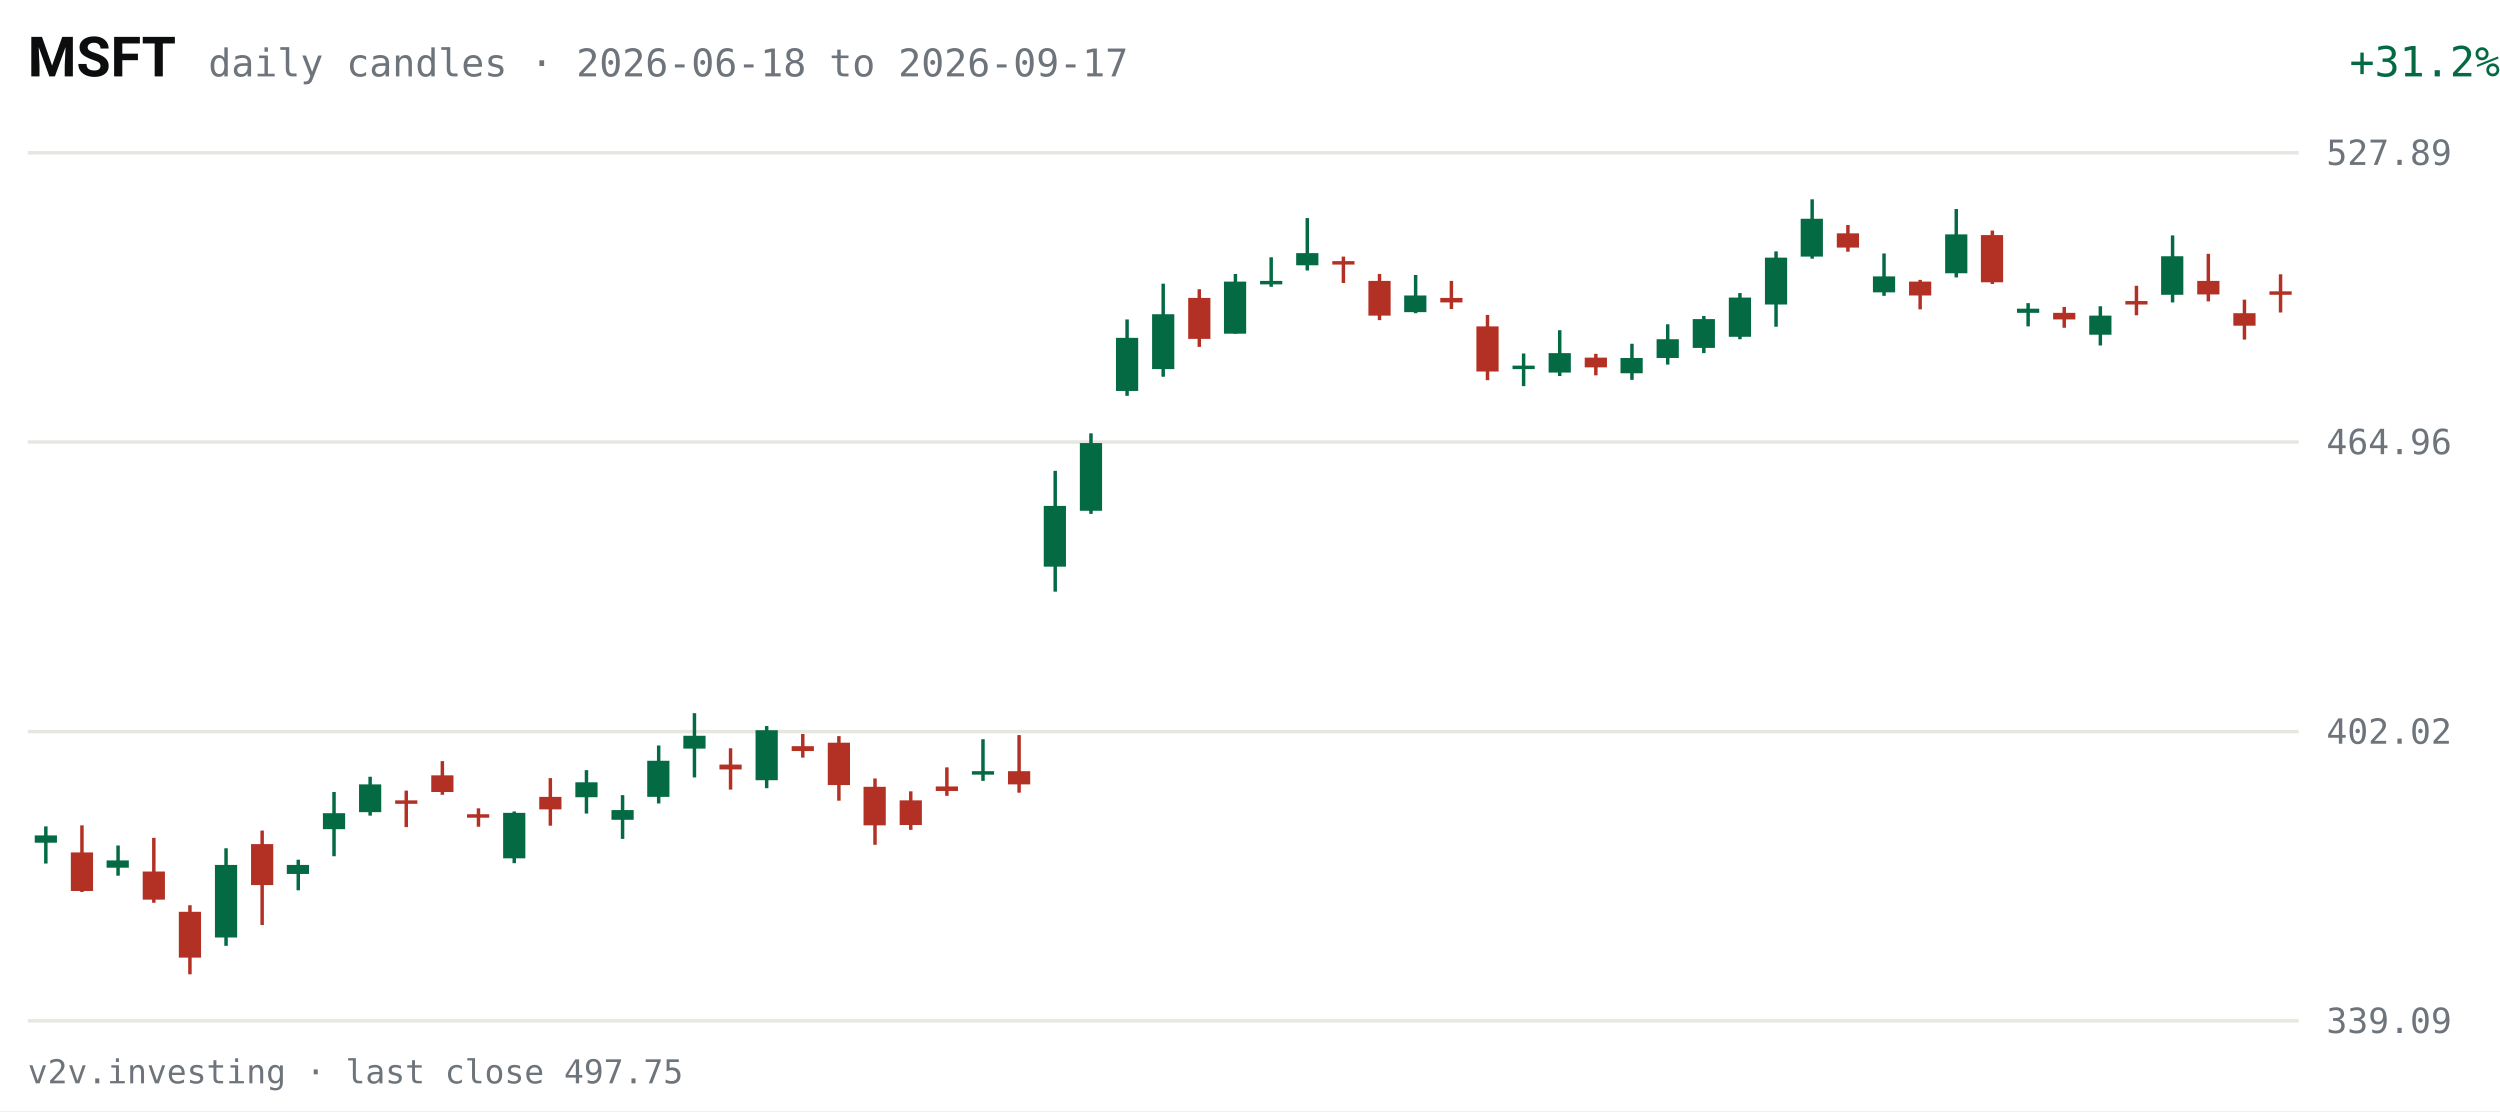
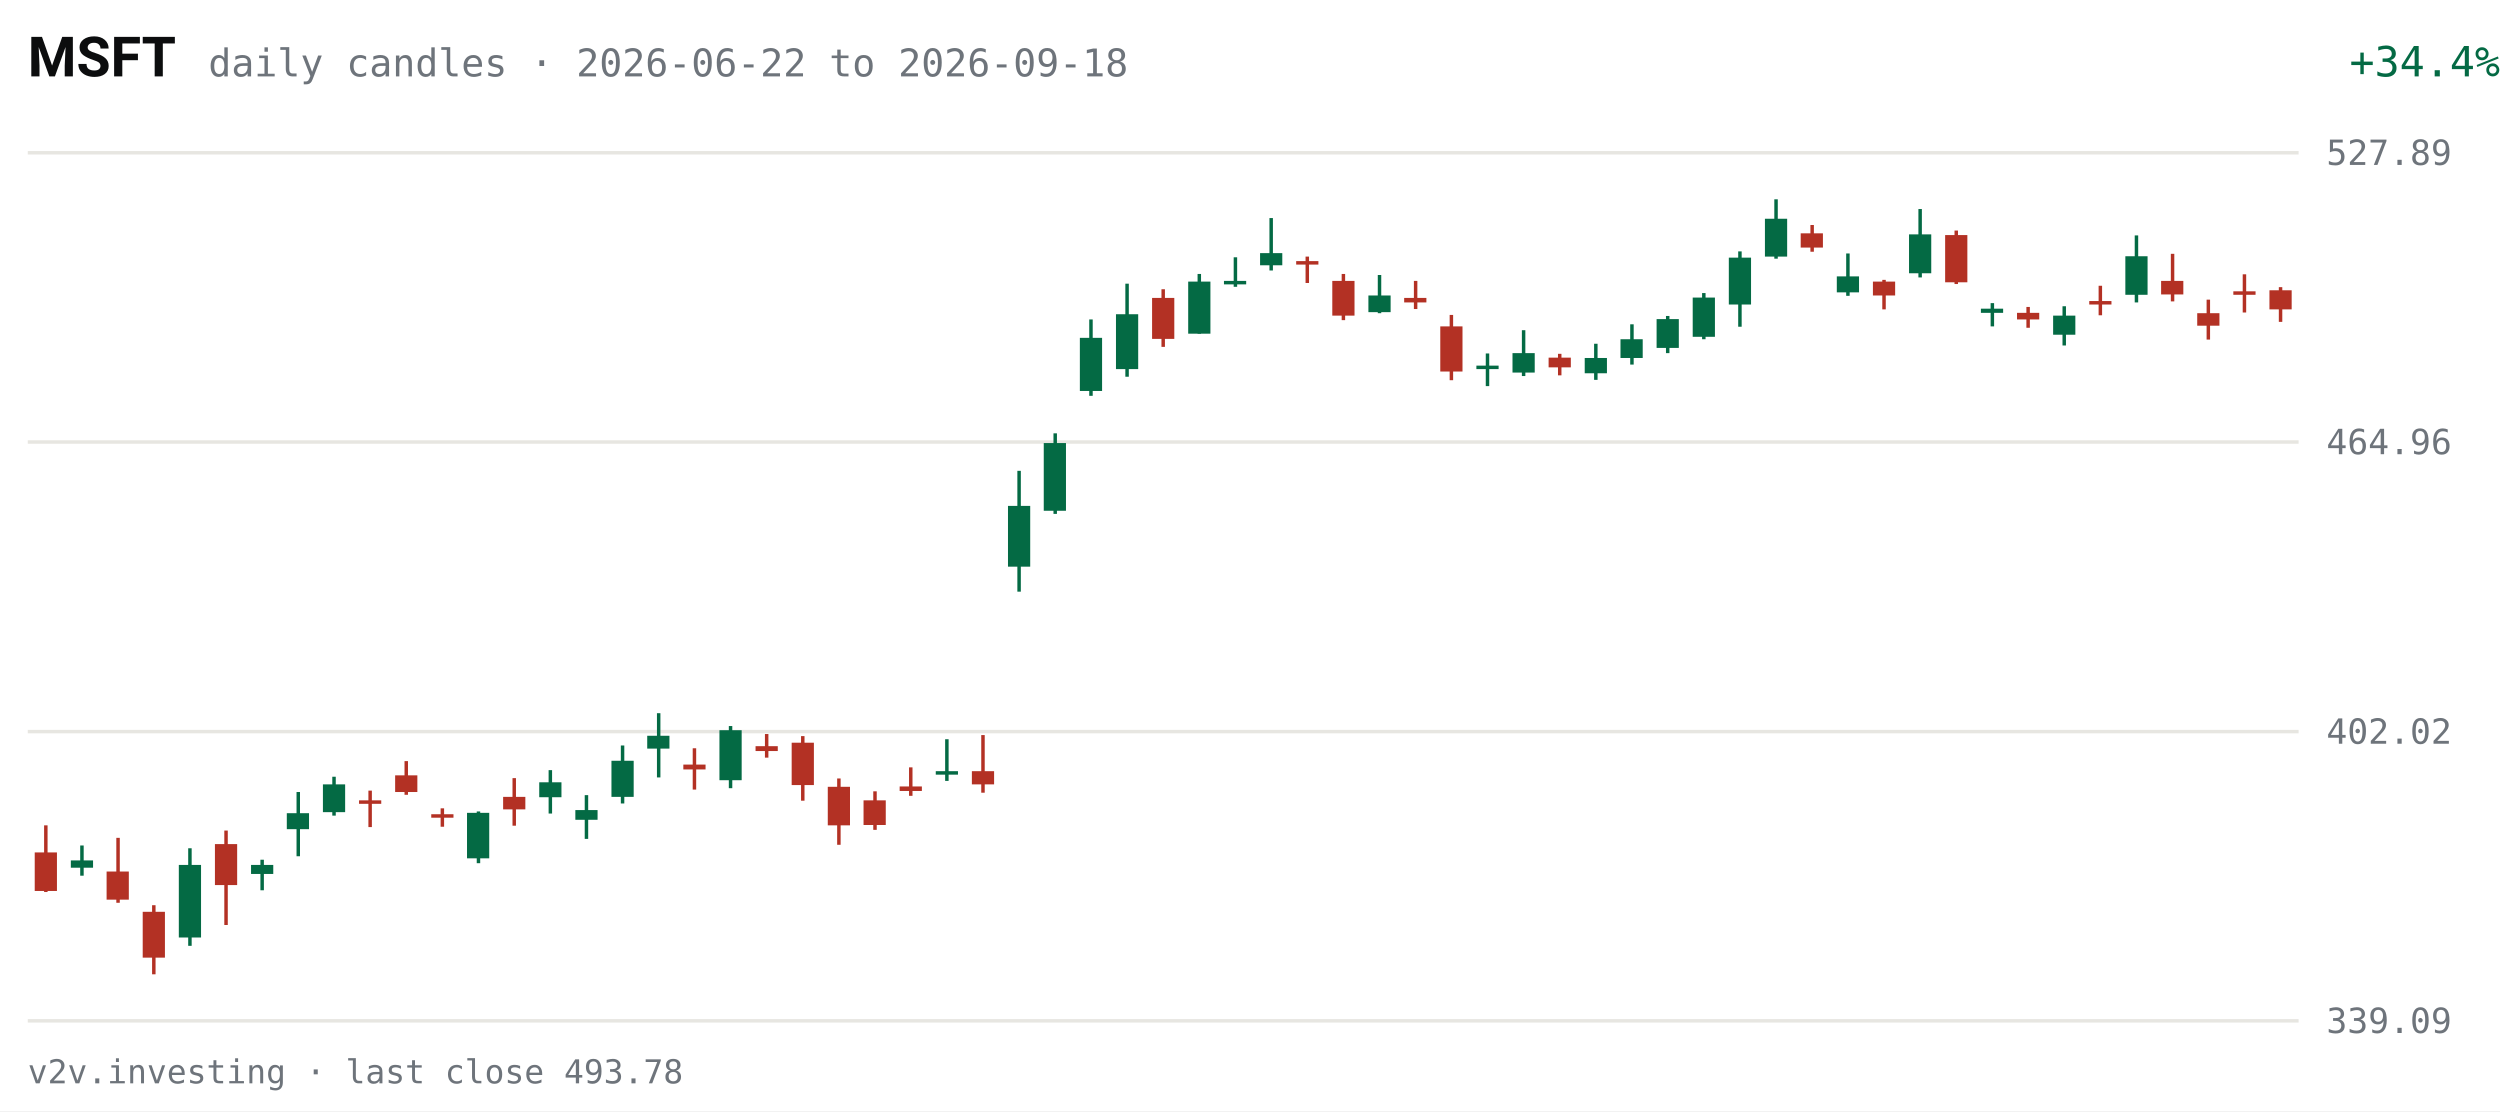
<svg xmlns="http://www.w3.org/2000/svg" viewBox="0 0 720 320" width="720" height="320" role="img" aria-label="MSFT daily candles, last 63 sessions">
  <rect width="720" height="320" fill="#FFFFFF" />
  <text x="8" y="22" fill="#0C0D0E" font-size="16" font-weight="600" font-family="system-ui,-apple-system,Segoe UI,Roboto,sans-serif">MSFT</text>
-   <text x="60" y="22" fill="#6E747B" font-size="11" font-family="ui-monospace,SFMono-Regular,Menlo,Consolas,monospace">daily candles · 2026-06-18 to 2026-09-17</text>
-   <text x="670" y="22" fill="#046A44" font-size="12" text-anchor="end" font-family="ui-monospace,SFMono-Regular,Menlo,Consolas,monospace" transform="translate(50,0)">+31.2%</text>
+   <text x="60" y="22" fill="#6E747B" font-size="11" font-family="ui-monospace,SFMono-Regular,Menlo,Consolas,monospace">daily candles · 2026-06-22 to 2026-09-18</text>
+   <text x="670" y="22" fill="#046A44" font-size="12" text-anchor="end" font-family="ui-monospace,SFMono-Regular,Menlo,Consolas,monospace" transform="translate(50,0)">+34.4%</text>
  <g font-family="ui-monospace,SFMono-Regular,Menlo,Consolas,monospace">
    <line x1="8" y1="294.0" x2="662" y2="294.0" stroke="#E7E6E1" stroke-width="1" />
    <text x="670" y="297.5" fill="#6E747B" font-size="10">339.09</text>
    <line x1="8" y1="210.7" x2="662" y2="210.7" stroke="#E7E6E1" stroke-width="1" />
    <text x="670" y="214.2" fill="#6E747B" font-size="10">402.02</text>
    <line x1="8" y1="127.3" x2="662" y2="127.3" stroke="#E7E6E1" stroke-width="1" />
    <text x="670" y="130.8" fill="#6E747B" font-size="10">464.96</text>
    <line x1="8" y1="44.0" x2="662" y2="44.0" stroke="#E7E6E1" stroke-width="1" />
    <text x="670" y="47.5" fill="#6E747B" font-size="10">527.89</text>
-     <line x1="13.2" y1="238.0" x2="13.2" y2="248.7" stroke="#046A44" stroke-width="1" />
-     <rect x="10.0" y="240.6" width="6.4" height="2.1" fill="#046A44" />
-     <line x1="23.6" y1="237.7" x2="23.6" y2="256.9" stroke="#B33124" stroke-width="1" />
-     <rect x="20.4" y="245.5" width="6.4" height="11.1" fill="#B33124" />
-     <line x1="34.0" y1="243.5" x2="34.0" y2="252.2" stroke="#046A44" stroke-width="1" />
-     <rect x="30.7" y="247.8" width="6.4" height="2.1" fill="#046A44" />
-     <line x1="44.3" y1="241.3" x2="44.3" y2="260.0" stroke="#B33124" stroke-width="1" />
-     <rect x="41.1" y="251.0" width="6.4" height="8.1" fill="#B33124" />
-     <line x1="54.7" y1="260.7" x2="54.7" y2="280.6" stroke="#B33124" stroke-width="1" />
-     <rect x="51.5" y="262.6" width="6.4" height="13.2" fill="#B33124" />
-     <line x1="65.1" y1="244.3" x2="65.1" y2="272.4" stroke="#046A44" stroke-width="1" />
-     <rect x="61.9" y="249.1" width="6.4" height="20.9" fill="#046A44" />
-     <line x1="75.5" y1="239.2" x2="75.5" y2="266.4" stroke="#B33124" stroke-width="1" />
-     <rect x="72.3" y="243.1" width="6.4" height="11.8" fill="#B33124" />
-     <line x1="85.9" y1="247.6" x2="85.9" y2="256.4" stroke="#046A44" stroke-width="1" />
-     <rect x="82.6" y="249.1" width="6.4" height="2.6" fill="#046A44" />
-     <line x1="96.2" y1="228.1" x2="96.2" y2="246.6" stroke="#046A44" stroke-width="1" />
-     <rect x="93.0" y="234.2" width="6.4" height="4.6" fill="#046A44" />
-     <line x1="106.6" y1="223.7" x2="106.6" y2="234.9" stroke="#046A44" stroke-width="1" />
-     <rect x="103.4" y="225.9" width="6.4" height="8.0" fill="#046A44" />
-     <line x1="117.0" y1="227.7" x2="117.0" y2="238.2" stroke="#B33124" stroke-width="1" />
-     <rect x="113.8" y="230.5" width="6.4" height="1.0" fill="#B33124" />
-     <line x1="127.4" y1="219.2" x2="127.4" y2="228.9" stroke="#B33124" stroke-width="1" />
-     <rect x="124.2" y="223.3" width="6.4" height="4.8" fill="#B33124" />
-     <line x1="137.8" y1="232.8" x2="137.8" y2="238.1" stroke="#B33124" stroke-width="1" />
-     <rect x="134.5" y="234.5" width="6.4" height="1.0" fill="#B33124" />
-     <line x1="148.1" y1="233.7" x2="148.1" y2="248.6" stroke="#046A44" stroke-width="1" />
-     <rect x="144.9" y="234.1" width="6.4" height="13.1" fill="#046A44" />
-     <line x1="158.5" y1="224.1" x2="158.5" y2="237.8" stroke="#B33124" stroke-width="1" />
-     <rect x="155.3" y="229.5" width="6.4" height="3.6" fill="#B33124" />
-     <line x1="168.9" y1="221.8" x2="168.9" y2="234.3" stroke="#046A44" stroke-width="1" />
-     <rect x="165.7" y="225.3" width="6.4" height="4.3" fill="#046A44" />
-     <line x1="179.3" y1="229.0" x2="179.3" y2="241.6" stroke="#046A44" stroke-width="1" />
-     <rect x="176.1" y="233.3" width="6.4" height="2.8" fill="#046A44" />
-     <line x1="189.7" y1="214.7" x2="189.7" y2="231.4" stroke="#046A44" stroke-width="1" />
-     <rect x="186.4" y="219.1" width="6.4" height="10.4" fill="#046A44" />
-     <line x1="200.0" y1="205.4" x2="200.0" y2="223.9" stroke="#046A44" stroke-width="1" />
-     <rect x="196.8" y="211.9" width="6.4" height="3.7" fill="#046A44" />
-     <line x1="210.4" y1="215.5" x2="210.4" y2="227.4" stroke="#B33124" stroke-width="1" />
-     <rect x="207.2" y="220.2" width="6.4" height="1.4" fill="#B33124" />
-     <line x1="220.8" y1="209.1" x2="220.8" y2="227.0" stroke="#046A44" stroke-width="1" />
-     <rect x="217.6" y="210.3" width="6.4" height="14.4" fill="#046A44" />
-     <line x1="231.2" y1="211.4" x2="231.2" y2="218.2" stroke="#B33124" stroke-width="1" />
-     <rect x="228.0" y="214.9" width="6.4" height="1.4" fill="#B33124" />
-     <line x1="241.6" y1="212.0" x2="241.6" y2="230.6" stroke="#B33124" stroke-width="1" />
-     <rect x="238.4" y="213.9" width="6.4" height="12.2" fill="#B33124" />
-     <line x1="252.0" y1="224.2" x2="252.0" y2="243.3" stroke="#B33124" stroke-width="1" />
-     <rect x="248.7" y="226.6" width="6.4" height="11.1" fill="#B33124" />
-     <line x1="262.3" y1="227.9" x2="262.3" y2="239.0" stroke="#B33124" stroke-width="1" />
-     <rect x="259.1" y="230.5" width="6.4" height="7.1" fill="#B33124" />
-     <line x1="272.7" y1="221.0" x2="272.7" y2="229.2" stroke="#B33124" stroke-width="1" />
-     <rect x="269.5" y="226.5" width="6.4" height="1.3" fill="#B33124" />
-     <line x1="283.1" y1="212.9" x2="283.1" y2="224.9" stroke="#046A44" stroke-width="1" />
-     <rect x="279.9" y="222.1" width="6.4" height="1.0" fill="#046A44" />
-     <line x1="293.5" y1="211.7" x2="293.5" y2="228.3" stroke="#B33124" stroke-width="1" />
-     <rect x="290.3" y="222.1" width="6.4" height="3.8" fill="#B33124" />
-     <line x1="303.9" y1="135.6" x2="303.9" y2="170.4" stroke="#046A44" stroke-width="1" />
-     <rect x="300.6" y="145.7" width="6.4" height="17.5" fill="#046A44" />
-     <line x1="314.2" y1="124.8" x2="314.2" y2="148.0" stroke="#046A44" stroke-width="1" />
-     <rect x="311.0" y="127.6" width="6.4" height="19.5" fill="#046A44" />
-     <line x1="324.6" y1="92.0" x2="324.6" y2="114.0" stroke="#046A44" stroke-width="1" />
-     <rect x="321.4" y="97.3" width="6.4" height="15.3" fill="#046A44" />
-     <line x1="335.0" y1="81.7" x2="335.0" y2="108.5" stroke="#046A44" stroke-width="1" />
-     <rect x="331.8" y="90.5" width="6.4" height="15.8" fill="#046A44" />
-     <line x1="345.4" y1="83.3" x2="345.4" y2="99.9" stroke="#B33124" stroke-width="1" />
-     <rect x="342.2" y="85.8" width="6.4" height="11.8" fill="#B33124" />
-     <line x1="355.8" y1="78.9" x2="355.8" y2="96.1" stroke="#046A44" stroke-width="1" />
-     <rect x="352.5" y="81.1" width="6.4" height="15.0" fill="#046A44" />
-     <line x1="366.1" y1="74.1" x2="366.1" y2="82.6" stroke="#046A44" stroke-width="1" />
-     <rect x="362.9" y="80.9" width="6.4" height="1.0" fill="#046A44" />
-     <line x1="376.5" y1="62.8" x2="376.5" y2="77.9" stroke="#046A44" stroke-width="1" />
-     <rect x="373.3" y="72.9" width="6.4" height="3.5" fill="#046A44" />
-     <line x1="386.9" y1="73.9" x2="386.9" y2="81.5" stroke="#B33124" stroke-width="1" />
-     <rect x="383.7" y="75.2" width="6.4" height="1.0" fill="#B33124" />
-     <line x1="397.3" y1="78.9" x2="397.3" y2="92.2" stroke="#B33124" stroke-width="1" />
-     <rect x="394.1" y="80.9" width="6.4" height="10.0" fill="#B33124" />
-     <line x1="407.7" y1="79.2" x2="407.7" y2="90.2" stroke="#046A44" stroke-width="1" />
-     <rect x="404.4" y="85.1" width="6.4" height="4.8" fill="#046A44" />
-     <line x1="418.0" y1="80.9" x2="418.0" y2="89.0" stroke="#B33124" stroke-width="1" />
-     <rect x="414.8" y="85.8" width="6.4" height="1.3" fill="#B33124" />
-     <line x1="428.4" y1="90.7" x2="428.4" y2="109.5" stroke="#B33124" stroke-width="1" />
-     <rect x="425.2" y="94.0" width="6.4" height="13.0" fill="#B33124" />
-     <line x1="438.8" y1="101.8" x2="438.8" y2="111.2" stroke="#046A44" stroke-width="1" />
-     <rect x="435.6" y="105.3" width="6.4" height="1.0" fill="#046A44" />
-     <line x1="449.2" y1="95.1" x2="449.2" y2="108.3" stroke="#046A44" stroke-width="1" />
-     <rect x="446.0" y="101.7" width="6.4" height="5.6" fill="#046A44" />
-     <line x1="459.6" y1="101.9" x2="459.6" y2="108.1" stroke="#B33124" stroke-width="1" />
-     <rect x="456.4" y="103.0" width="6.4" height="2.8" fill="#B33124" />
-     <line x1="470.0" y1="99.0" x2="470.0" y2="109.4" stroke="#046A44" stroke-width="1" />
-     <rect x="466.7" y="103.1" width="6.4" height="4.4" fill="#046A44" />
-     <line x1="480.3" y1="93.4" x2="480.3" y2="105.0" stroke="#046A44" stroke-width="1" />
-     <rect x="477.1" y="97.7" width="6.4" height="5.4" fill="#046A44" />
-     <line x1="490.7" y1="91.0" x2="490.7" y2="101.7" stroke="#046A44" stroke-width="1" />
-     <rect x="487.5" y="91.9" width="6.4" height="8.3" fill="#046A44" />
-     <line x1="501.1" y1="84.4" x2="501.1" y2="97.7" stroke="#046A44" stroke-width="1" />
-     <rect x="497.9" y="85.7" width="6.4" height="11.3" fill="#046A44" />
-     <line x1="511.5" y1="72.4" x2="511.5" y2="94.1" stroke="#046A44" stroke-width="1" />
-     <rect x="508.3" y="74.2" width="6.4" height="13.5" fill="#046A44" />
-     <line x1="521.9" y1="57.4" x2="521.9" y2="74.5" stroke="#046A44" stroke-width="1" />
-     <rect x="518.6" y="63.0" width="6.4" height="10.9" fill="#046A44" />
-     <line x1="532.2" y1="64.8" x2="532.2" y2="72.5" stroke="#B33124" stroke-width="1" />
-     <rect x="529.0" y="67.2" width="6.4" height="4.1" fill="#B33124" />
-     <line x1="542.6" y1="73.0" x2="542.6" y2="85.2" stroke="#046A44" stroke-width="1" />
-     <rect x="539.4" y="79.6" width="6.4" height="4.6" fill="#046A44" />
-     <line x1="553.0" y1="80.6" x2="553.0" y2="89.1" stroke="#B33124" stroke-width="1" />
-     <rect x="549.8" y="81.1" width="6.4" height="4.0" fill="#B33124" />
-     <line x1="563.4" y1="60.2" x2="563.4" y2="79.9" stroke="#046A44" stroke-width="1" />
-     <rect x="560.2" y="67.5" width="6.4" height="11.2" fill="#046A44" />
-     <line x1="573.8" y1="66.4" x2="573.8" y2="81.8" stroke="#B33124" stroke-width="1" />
-     <rect x="570.5" y="67.7" width="6.4" height="13.6" fill="#B33124" />
-     <line x1="584.1" y1="87.3" x2="584.1" y2="94.0" stroke="#046A44" stroke-width="1" />
-     <rect x="580.9" y="88.9" width="6.4" height="1.2" fill="#046A44" />
-     <line x1="594.5" y1="88.4" x2="594.5" y2="94.4" stroke="#B33124" stroke-width="1" />
-     <rect x="591.3" y="90.1" width="6.4" height="1.9" fill="#B33124" />
-     <line x1="604.9" y1="88.2" x2="604.9" y2="99.5" stroke="#046A44" stroke-width="1" />
-     <rect x="601.7" y="90.9" width="6.4" height="5.5" fill="#046A44" />
-     <line x1="615.3" y1="82.3" x2="615.3" y2="90.8" stroke="#B33124" stroke-width="1" />
-     <rect x="612.1" y="86.7" width="6.4" height="1.0" fill="#B33124" />
-     <line x1="625.7" y1="67.8" x2="625.7" y2="87.1" stroke="#046A44" stroke-width="1" />
-     <rect x="622.4" y="73.8" width="6.4" height="11.1" fill="#046A44" />
-     <line x1="636.0" y1="73.1" x2="636.0" y2="86.8" stroke="#B33124" stroke-width="1" />
-     <rect x="632.8" y="80.9" width="6.4" height="3.9" fill="#B33124" />
-     <line x1="646.4" y1="86.3" x2="646.4" y2="97.8" stroke="#B33124" stroke-width="1" />
-     <rect x="643.2" y="90.2" width="6.4" height="3.6" fill="#B33124" />
-     <line x1="656.8" y1="79.0" x2="656.8" y2="90.0" stroke="#B33124" stroke-width="1" />
-     <rect x="653.6" y="83.9" width="6.4" height="1.0" fill="#B33124" />
+     <line x1="13.2" y1="237.7" x2="13.2" y2="256.9" stroke="#B33124" stroke-width="1" />
+     <rect x="10.0" y="245.5" width="6.4" height="11.1" fill="#B33124" />
+     <line x1="23.6" y1="243.5" x2="23.6" y2="252.2" stroke="#046A44" stroke-width="1" />
+     <rect x="20.4" y="247.8" width="6.4" height="2.1" fill="#046A44" />
+     <line x1="34.0" y1="241.3" x2="34.0" y2="260.0" stroke="#B33124" stroke-width="1" />
+     <rect x="30.7" y="251.0" width="6.4" height="8.1" fill="#B33124" />
+     <line x1="44.3" y1="260.7" x2="44.3" y2="280.6" stroke="#B33124" stroke-width="1" />
+     <rect x="41.1" y="262.6" width="6.4" height="13.2" fill="#B33124" />
+     <line x1="54.7" y1="244.3" x2="54.7" y2="272.4" stroke="#046A44" stroke-width="1" />
+     <rect x="51.5" y="249.1" width="6.4" height="20.9" fill="#046A44" />
+     <line x1="65.1" y1="239.2" x2="65.1" y2="266.4" stroke="#B33124" stroke-width="1" />
+     <rect x="61.9" y="243.1" width="6.4" height="11.8" fill="#B33124" />
+     <line x1="75.5" y1="247.6" x2="75.5" y2="256.4" stroke="#046A44" stroke-width="1" />
+     <rect x="72.3" y="249.1" width="6.4" height="2.6" fill="#046A44" />
+     <line x1="85.9" y1="228.1" x2="85.9" y2="246.6" stroke="#046A44" stroke-width="1" />
+     <rect x="82.6" y="234.2" width="6.4" height="4.6" fill="#046A44" />
+     <line x1="96.2" y1="223.7" x2="96.2" y2="234.9" stroke="#046A44" stroke-width="1" />
+     <rect x="93.0" y="225.9" width="6.4" height="8.0" fill="#046A44" />
+     <line x1="106.6" y1="227.7" x2="106.6" y2="238.2" stroke="#B33124" stroke-width="1" />
+     <rect x="103.4" y="230.5" width="6.4" height="1.0" fill="#B33124" />
+     <line x1="117.0" y1="219.2" x2="117.0" y2="228.9" stroke="#B33124" stroke-width="1" />
+     <rect x="113.8" y="223.3" width="6.4" height="4.8" fill="#B33124" />
+     <line x1="127.4" y1="232.8" x2="127.4" y2="238.1" stroke="#B33124" stroke-width="1" />
+     <rect x="124.2" y="234.5" width="6.4" height="1.0" fill="#B33124" />
+     <line x1="137.8" y1="233.7" x2="137.8" y2="248.6" stroke="#046A44" stroke-width="1" />
+     <rect x="134.5" y="234.1" width="6.4" height="13.1" fill="#046A44" />
+     <line x1="148.1" y1="224.1" x2="148.1" y2="237.8" stroke="#B33124" stroke-width="1" />
+     <rect x="144.9" y="229.5" width="6.4" height="3.6" fill="#B33124" />
+     <line x1="158.5" y1="221.8" x2="158.5" y2="234.3" stroke="#046A44" stroke-width="1" />
+     <rect x="155.3" y="225.3" width="6.4" height="4.3" fill="#046A44" />
+     <line x1="168.9" y1="229.0" x2="168.9" y2="241.6" stroke="#046A44" stroke-width="1" />
+     <rect x="165.7" y="233.3" width="6.4" height="2.8" fill="#046A44" />
+     <line x1="179.3" y1="214.7" x2="179.3" y2="231.4" stroke="#046A44" stroke-width="1" />
+     <rect x="176.1" y="219.1" width="6.4" height="10.4" fill="#046A44" />
+     <line x1="189.7" y1="205.4" x2="189.7" y2="223.9" stroke="#046A44" stroke-width="1" />
+     <rect x="186.4" y="211.9" width="6.4" height="3.7" fill="#046A44" />
+     <line x1="200.0" y1="215.5" x2="200.0" y2="227.4" stroke="#B33124" stroke-width="1" />
+     <rect x="196.8" y="220.2" width="6.4" height="1.4" fill="#B33124" />
+     <line x1="210.4" y1="209.1" x2="210.4" y2="227.0" stroke="#046A44" stroke-width="1" />
+     <rect x="207.2" y="210.3" width="6.4" height="14.4" fill="#046A44" />
+     <line x1="220.8" y1="211.4" x2="220.8" y2="218.2" stroke="#B33124" stroke-width="1" />
+     <rect x="217.6" y="214.9" width="6.4" height="1.4" fill="#B33124" />
+     <line x1="231.2" y1="212.0" x2="231.2" y2="230.6" stroke="#B33124" stroke-width="1" />
+     <rect x="228.0" y="213.9" width="6.4" height="12.2" fill="#B33124" />
+     <line x1="241.6" y1="224.2" x2="241.6" y2="243.3" stroke="#B33124" stroke-width="1" />
+     <rect x="238.4" y="226.6" width="6.4" height="11.1" fill="#B33124" />
+     <line x1="252.0" y1="227.9" x2="252.0" y2="239.0" stroke="#B33124" stroke-width="1" />
+     <rect x="248.7" y="230.5" width="6.4" height="7.1" fill="#B33124" />
+     <line x1="262.3" y1="221.0" x2="262.3" y2="229.2" stroke="#B33124" stroke-width="1" />
+     <rect x="259.1" y="226.5" width="6.4" height="1.3" fill="#B33124" />
+     <line x1="272.7" y1="212.9" x2="272.7" y2="224.9" stroke="#046A44" stroke-width="1" />
+     <rect x="269.5" y="222.1" width="6.4" height="1.0" fill="#046A44" />
+     <line x1="283.1" y1="211.7" x2="283.1" y2="228.3" stroke="#B33124" stroke-width="1" />
+     <rect x="279.9" y="222.1" width="6.4" height="3.8" fill="#B33124" />
+     <line x1="293.5" y1="135.6" x2="293.5" y2="170.4" stroke="#046A44" stroke-width="1" />
+     <rect x="290.3" y="145.7" width="6.4" height="17.5" fill="#046A44" />
+     <line x1="303.9" y1="124.8" x2="303.9" y2="148.0" stroke="#046A44" stroke-width="1" />
+     <rect x="300.6" y="127.6" width="6.4" height="19.5" fill="#046A44" />
+     <line x1="314.2" y1="92.0" x2="314.2" y2="114.0" stroke="#046A44" stroke-width="1" />
+     <rect x="311.0" y="97.3" width="6.4" height="15.3" fill="#046A44" />
+     <line x1="324.6" y1="81.7" x2="324.6" y2="108.5" stroke="#046A44" stroke-width="1" />
+     <rect x="321.4" y="90.5" width="6.4" height="15.8" fill="#046A44" />
+     <line x1="335.0" y1="83.3" x2="335.0" y2="99.9" stroke="#B33124" stroke-width="1" />
+     <rect x="331.8" y="85.8" width="6.4" height="11.8" fill="#B33124" />
+     <line x1="345.4" y1="78.9" x2="345.4" y2="96.1" stroke="#046A44" stroke-width="1" />
+     <rect x="342.2" y="81.1" width="6.4" height="15.0" fill="#046A44" />
+     <line x1="355.8" y1="74.1" x2="355.8" y2="82.6" stroke="#046A44" stroke-width="1" />
+     <rect x="352.5" y="80.9" width="6.4" height="1.0" fill="#046A44" />
+     <line x1="366.1" y1="62.8" x2="366.1" y2="77.9" stroke="#046A44" stroke-width="1" />
+     <rect x="362.9" y="72.9" width="6.4" height="3.5" fill="#046A44" />
+     <line x1="376.5" y1="73.9" x2="376.5" y2="81.5" stroke="#B33124" stroke-width="1" />
+     <rect x="373.3" y="75.2" width="6.4" height="1.0" fill="#B33124" />
+     <line x1="386.9" y1="78.9" x2="386.9" y2="92.2" stroke="#B33124" stroke-width="1" />
+     <rect x="383.7" y="80.9" width="6.4" height="10.0" fill="#B33124" />
+     <line x1="397.3" y1="79.2" x2="397.3" y2="90.2" stroke="#046A44" stroke-width="1" />
+     <rect x="394.1" y="85.1" width="6.4" height="4.8" fill="#046A44" />
+     <line x1="407.7" y1="80.9" x2="407.7" y2="89.0" stroke="#B33124" stroke-width="1" />
+     <rect x="404.4" y="85.8" width="6.4" height="1.3" fill="#B33124" />
+     <line x1="418.0" y1="90.7" x2="418.0" y2="109.5" stroke="#B33124" stroke-width="1" />
+     <rect x="414.8" y="94.0" width="6.4" height="13.0" fill="#B33124" />
+     <line x1="428.4" y1="101.8" x2="428.4" y2="111.2" stroke="#046A44" stroke-width="1" />
+     <rect x="425.2" y="105.3" width="6.4" height="1.0" fill="#046A44" />
+     <line x1="438.8" y1="95.1" x2="438.8" y2="108.3" stroke="#046A44" stroke-width="1" />
+     <rect x="435.6" y="101.7" width="6.4" height="5.6" fill="#046A44" />
+     <line x1="449.2" y1="101.9" x2="449.2" y2="108.1" stroke="#B33124" stroke-width="1" />
+     <rect x="446.0" y="103.0" width="6.4" height="2.8" fill="#B33124" />
+     <line x1="459.6" y1="99.0" x2="459.6" y2="109.4" stroke="#046A44" stroke-width="1" />
+     <rect x="456.4" y="103.1" width="6.4" height="4.4" fill="#046A44" />
+     <line x1="470.0" y1="93.4" x2="470.0" y2="105.0" stroke="#046A44" stroke-width="1" />
+     <rect x="466.7" y="97.7" width="6.4" height="5.4" fill="#046A44" />
+     <line x1="480.3" y1="91.0" x2="480.3" y2="101.7" stroke="#046A44" stroke-width="1" />
+     <rect x="477.1" y="91.9" width="6.4" height="8.3" fill="#046A44" />
+     <line x1="490.7" y1="84.4" x2="490.7" y2="97.7" stroke="#046A44" stroke-width="1" />
+     <rect x="487.5" y="85.7" width="6.4" height="11.3" fill="#046A44" />
+     <line x1="501.1" y1="72.4" x2="501.1" y2="94.1" stroke="#046A44" stroke-width="1" />
+     <rect x="497.9" y="74.2" width="6.4" height="13.5" fill="#046A44" />
+     <line x1="511.5" y1="57.4" x2="511.5" y2="74.5" stroke="#046A44" stroke-width="1" />
+     <rect x="508.3" y="63.0" width="6.4" height="10.9" fill="#046A44" />
+     <line x1="521.9" y1="64.8" x2="521.9" y2="72.5" stroke="#B33124" stroke-width="1" />
+     <rect x="518.6" y="67.2" width="6.4" height="4.1" fill="#B33124" />
+     <line x1="532.2" y1="73.0" x2="532.2" y2="85.2" stroke="#046A44" stroke-width="1" />
+     <rect x="529.0" y="79.6" width="6.4" height="4.6" fill="#046A44" />
+     <line x1="542.6" y1="80.6" x2="542.6" y2="89.1" stroke="#B33124" stroke-width="1" />
+     <rect x="539.4" y="81.1" width="6.4" height="4.0" fill="#B33124" />
+     <line x1="553.0" y1="60.2" x2="553.0" y2="79.9" stroke="#046A44" stroke-width="1" />
+     <rect x="549.8" y="67.5" width="6.4" height="11.2" fill="#046A44" />
+     <line x1="563.4" y1="66.4" x2="563.4" y2="81.8" stroke="#B33124" stroke-width="1" />
+     <rect x="560.2" y="67.7" width="6.4" height="13.6" fill="#B33124" />
+     <line x1="573.8" y1="87.3" x2="573.8" y2="94.0" stroke="#046A44" stroke-width="1" />
+     <rect x="570.5" y="88.9" width="6.4" height="1.2" fill="#046A44" />
+     <line x1="584.1" y1="88.4" x2="584.1" y2="94.4" stroke="#B33124" stroke-width="1" />
+     <rect x="580.9" y="90.1" width="6.4" height="1.9" fill="#B33124" />
+     <line x1="594.5" y1="88.2" x2="594.5" y2="99.5" stroke="#046A44" stroke-width="1" />
+     <rect x="591.3" y="90.9" width="6.4" height="5.5" fill="#046A44" />
+     <line x1="604.9" y1="82.3" x2="604.9" y2="90.8" stroke="#B33124" stroke-width="1" />
+     <rect x="601.7" y="86.7" width="6.4" height="1.0" fill="#B33124" />
+     <line x1="615.3" y1="67.8" x2="615.3" y2="87.1" stroke="#046A44" stroke-width="1" />
+     <rect x="612.1" y="73.8" width="6.4" height="11.1" fill="#046A44" />
+     <line x1="625.7" y1="73.1" x2="625.7" y2="86.8" stroke="#B33124" stroke-width="1" />
+     <rect x="622.4" y="80.9" width="6.4" height="3.9" fill="#B33124" />
+     <line x1="636.0" y1="86.3" x2="636.0" y2="97.8" stroke="#B33124" stroke-width="1" />
+     <rect x="632.8" y="90.2" width="6.4" height="3.6" fill="#B33124" />
+     <line x1="646.4" y1="79.0" x2="646.4" y2="90.0" stroke="#B33124" stroke-width="1" />
+     <rect x="643.2" y="83.9" width="6.4" height="1.0" fill="#B33124" />
+     <line x1="656.8" y1="82.7" x2="656.8" y2="92.7" stroke="#B33124" stroke-width="1" />
+     <rect x="653.6" y="83.6" width="6.4" height="5.5" fill="#B33124" />
  </g>
-   <text x="8" y="312" fill="#6E747B" font-size="9.5" font-family="ui-monospace,SFMono-Regular,Menlo,Consolas,monospace">v2v.investing · last close 497.75</text>
+   <text x="8" y="312" fill="#6E747B" font-size="9.5" font-family="ui-monospace,SFMono-Regular,Menlo,Consolas,monospace">v2v.investing · last close 493.78</text>
</svg>
